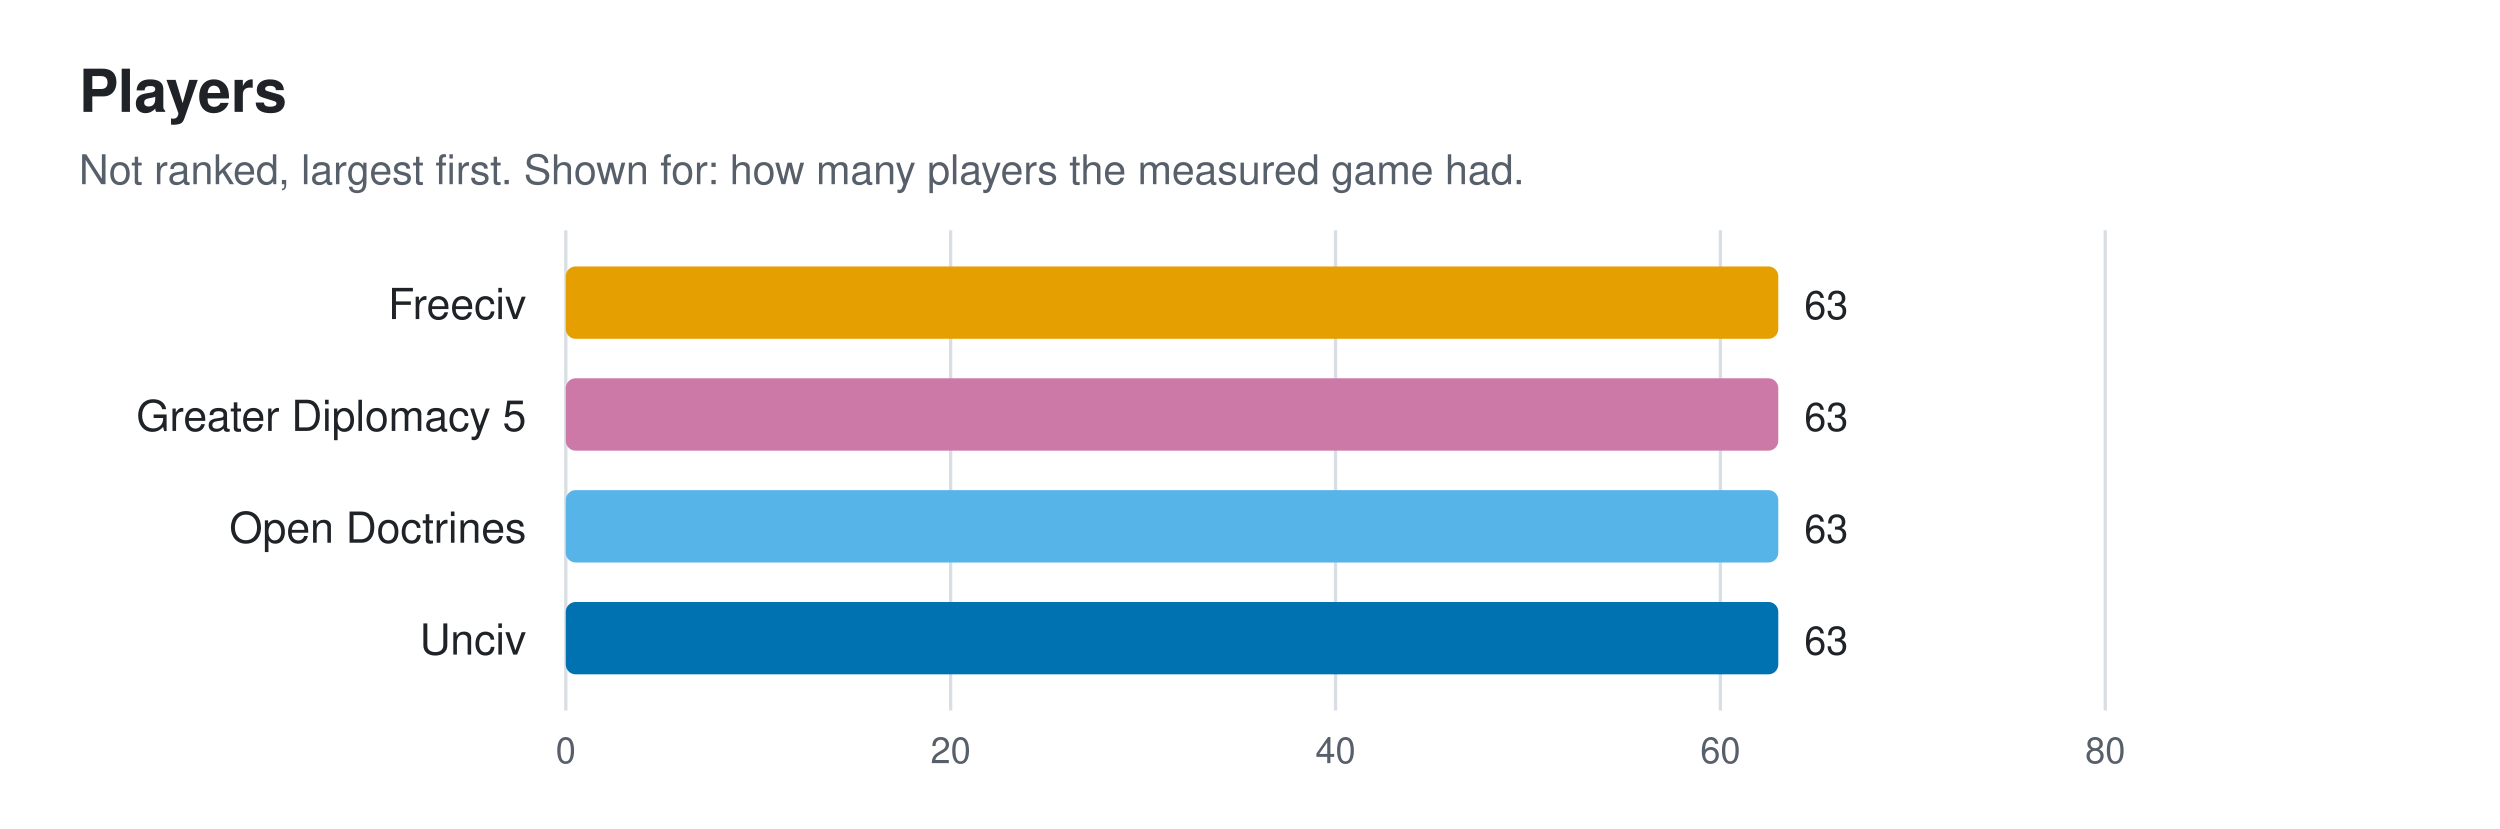
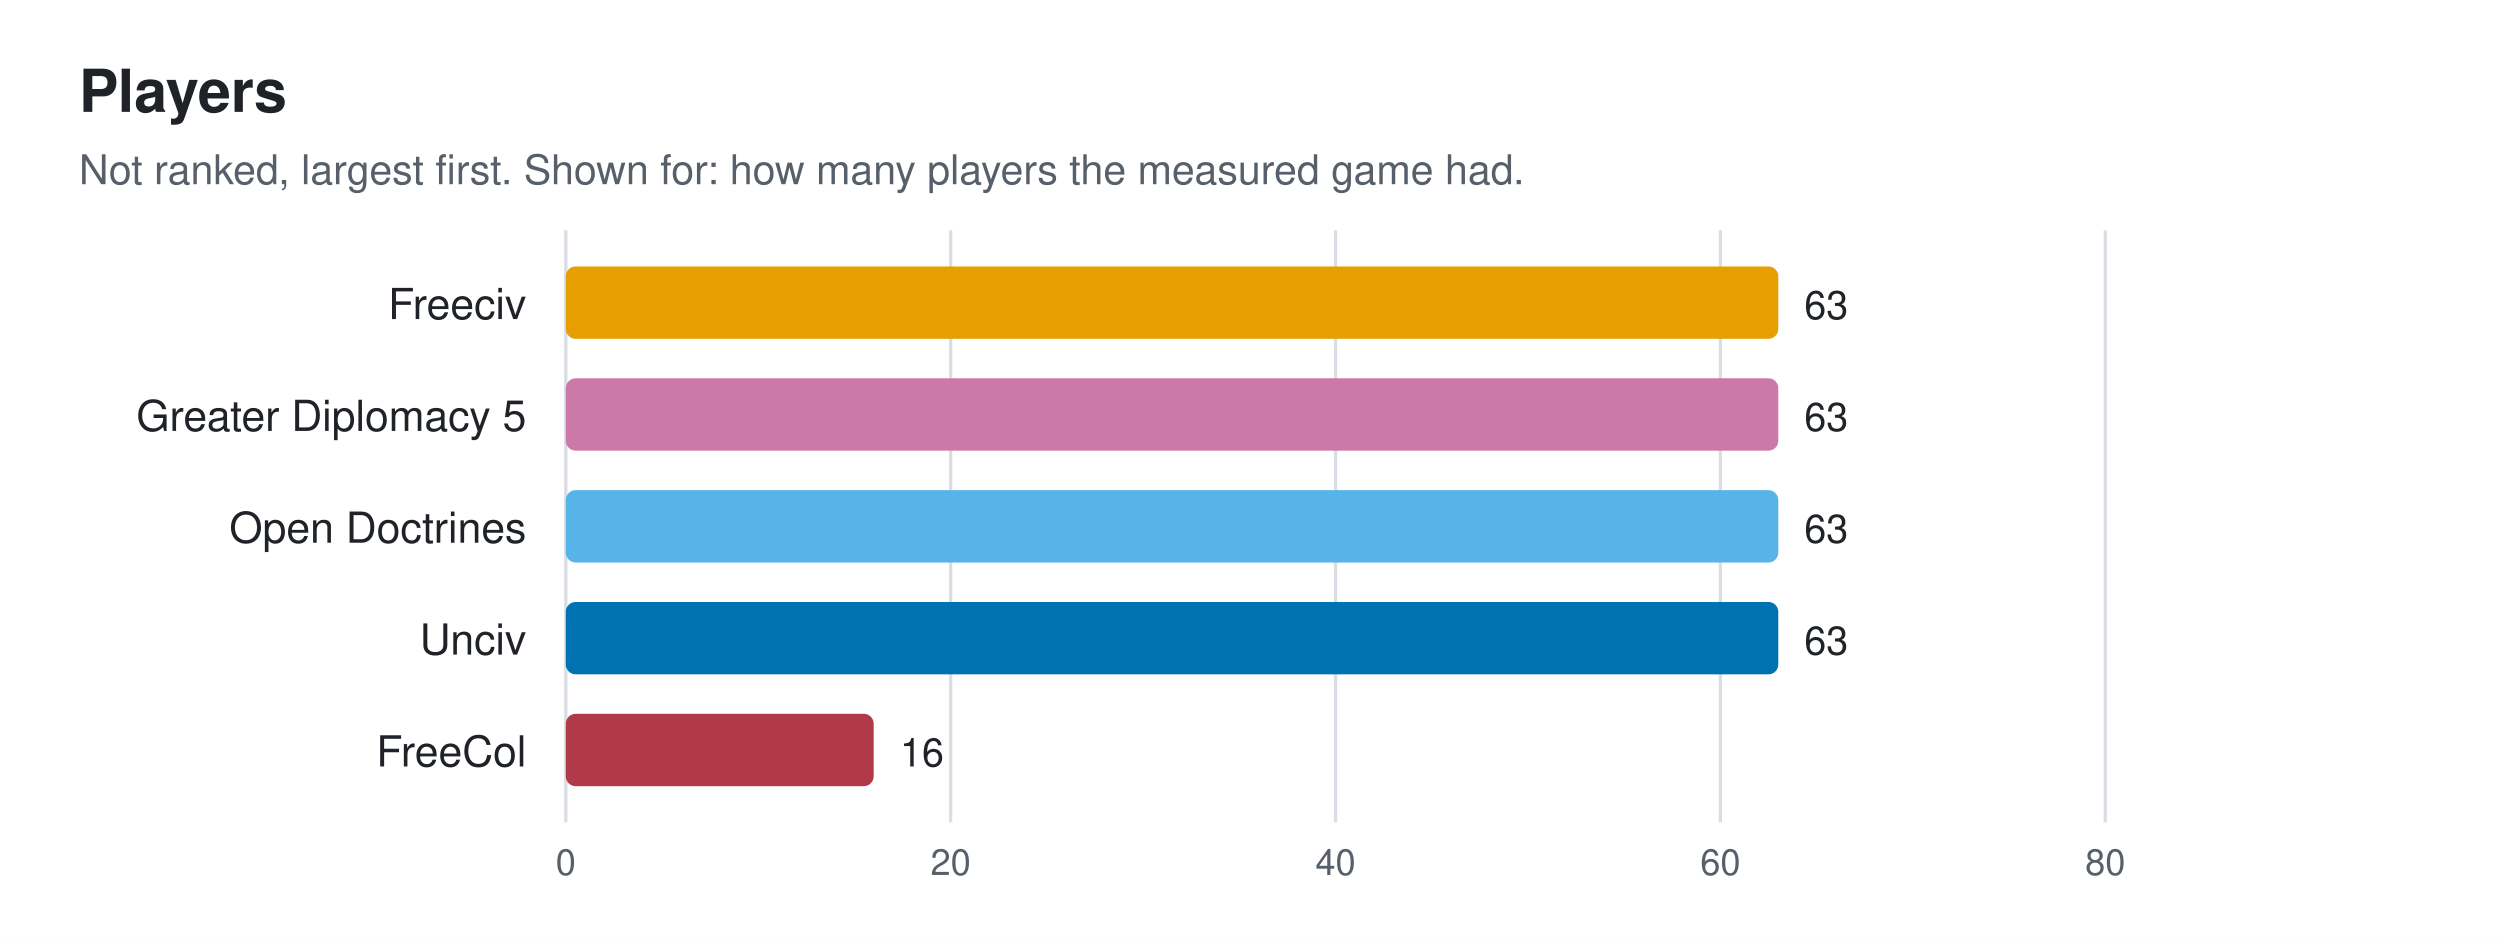
- <svg xmlns="http://www.w3.org/2000/svg" viewBox="0 0 760 252" width="760" height="252" role="img" aria-label="Players">
-   <rect width="760" height="252" fill="#FFFFFF" />
+ <svg xmlns="http://www.w3.org/2000/svg" viewBox="0 0 760 286" width="760" height="286" role="img" aria-label="Players">
+   <rect width="760" height="286" fill="#FFFFFF" />
  <text x="24" y="34" font-family="Helvetica Neue,Helvetica,Arial,DejaVu Sans,sans-serif" font-size="18" font-weight="600" fill="#1F2328">Players</text>
  <text x="24" y="56" font-family="Helvetica Neue,Helvetica,Arial,DejaVu Sans,sans-serif" font-size="12.5" fill="#57606A">Not ranked, largest first. Shown for: how many players the measured game had.</text>
-   <line x1="172.0" y1="70" x2="172.0" y2="216" stroke="#D8DEE4" stroke-width="1" />
-   <text x="172.0" y="232" font-family="Helvetica Neue,Helvetica,Arial,DejaVu Sans,sans-serif" font-size="11" fill="#57606A" text-anchor="middle">0</text>
-   <line x1="289.0" y1="70" x2="289.0" y2="216" stroke="#D8DEE4" stroke-width="1" />
-   <text x="289.0" y="232" font-family="Helvetica Neue,Helvetica,Arial,DejaVu Sans,sans-serif" font-size="11" fill="#57606A" text-anchor="middle">20</text>
-   <line x1="406.0" y1="70" x2="406.0" y2="216" stroke="#D8DEE4" stroke-width="1" />
-   <text x="406.0" y="232" font-family="Helvetica Neue,Helvetica,Arial,DejaVu Sans,sans-serif" font-size="11" fill="#57606A" text-anchor="middle">40</text>
-   <line x1="523.0" y1="70" x2="523.0" y2="216" stroke="#D8DEE4" stroke-width="1" />
-   <text x="523.0" y="232" font-family="Helvetica Neue,Helvetica,Arial,DejaVu Sans,sans-serif" font-size="11" fill="#57606A" text-anchor="middle">60</text>
-   <line x1="640.0" y1="70" x2="640.0" y2="216" stroke="#D8DEE4" stroke-width="1" />
-   <text x="640.0" y="232" font-family="Helvetica Neue,Helvetica,Arial,DejaVu Sans,sans-serif" font-size="11" fill="#57606A" text-anchor="middle">80</text>
+   <line x1="172.0" y1="70" x2="172.0" y2="250" stroke="#D8DEE4" stroke-width="1" />
+   <text x="172.0" y="266" font-family="Helvetica Neue,Helvetica,Arial,DejaVu Sans,sans-serif" font-size="11" fill="#57606A" text-anchor="middle">0</text>
+   <line x1="289.0" y1="70" x2="289.0" y2="250" stroke="#D8DEE4" stroke-width="1" />
+   <text x="289.0" y="266" font-family="Helvetica Neue,Helvetica,Arial,DejaVu Sans,sans-serif" font-size="11" fill="#57606A" text-anchor="middle">20</text>
+   <line x1="406.0" y1="70" x2="406.0" y2="250" stroke="#D8DEE4" stroke-width="1" />
+   <text x="406.0" y="266" font-family="Helvetica Neue,Helvetica,Arial,DejaVu Sans,sans-serif" font-size="11" fill="#57606A" text-anchor="middle">40</text>
+   <line x1="523.0" y1="70" x2="523.0" y2="250" stroke="#D8DEE4" stroke-width="1" />
+   <text x="523.0" y="266" font-family="Helvetica Neue,Helvetica,Arial,DejaVu Sans,sans-serif" font-size="11" fill="#57606A" text-anchor="middle">60</text>
+   <line x1="640.0" y1="70" x2="640.0" y2="250" stroke="#D8DEE4" stroke-width="1" />
+   <text x="640.0" y="266" font-family="Helvetica Neue,Helvetica,Arial,DejaVu Sans,sans-serif" font-size="11" fill="#57606A" text-anchor="middle">80</text>
  <text x="160" y="97" font-family="Helvetica Neue,Helvetica,Arial,DejaVu Sans,sans-serif" font-size="13" fill="#1F2328" text-anchor="end">Freeciv</text>
  <rect x="172" y="81" width="368.6" height="22" rx="3" fill="#E69F00" />
  <text x="548.5" y="97" font-family="Helvetica Neue,Helvetica,Arial,DejaVu Sans,sans-serif" font-size="12" fill="#1F2328">63</text>
  <text x="160" y="131" font-family="Helvetica Neue,Helvetica,Arial,DejaVu Sans,sans-serif" font-size="13" fill="#1F2328" text-anchor="end">Greater Diplomacy 5</text>
  <rect x="172" y="115" width="368.6" height="22" rx="3" fill="#CC79A7" />
  <text x="548.5" y="131" font-family="Helvetica Neue,Helvetica,Arial,DejaVu Sans,sans-serif" font-size="12" fill="#1F2328">63</text>
  <text x="160" y="165" font-family="Helvetica Neue,Helvetica,Arial,DejaVu Sans,sans-serif" font-size="13" fill="#1F2328" text-anchor="end">Open Doctrines</text>
  <rect x="172" y="149" width="368.6" height="22" rx="3" fill="#56B4E9" />
  <text x="548.5" y="165" font-family="Helvetica Neue,Helvetica,Arial,DejaVu Sans,sans-serif" font-size="12" fill="#1F2328">63</text>
  <text x="160" y="199" font-family="Helvetica Neue,Helvetica,Arial,DejaVu Sans,sans-serif" font-size="13" fill="#1F2328" text-anchor="end">Unciv</text>
  <rect x="172" y="183" width="368.6" height="22" rx="3" fill="#0072B2" />
  <text x="548.5" y="199" font-family="Helvetica Neue,Helvetica,Arial,DejaVu Sans,sans-serif" font-size="12" fill="#1F2328">63</text>
+   <text x="160" y="233" font-family="Helvetica Neue,Helvetica,Arial,DejaVu Sans,sans-serif" font-size="13" fill="#1F2328" text-anchor="end">FreeCol</text>
+   <rect x="172" y="217" width="93.6" height="22" rx="3" fill="#B03A48" />
+   <text x="273.6" y="233" font-family="Helvetica Neue,Helvetica,Arial,DejaVu Sans,sans-serif" font-size="12" fill="#1F2328">16</text>
</svg>
